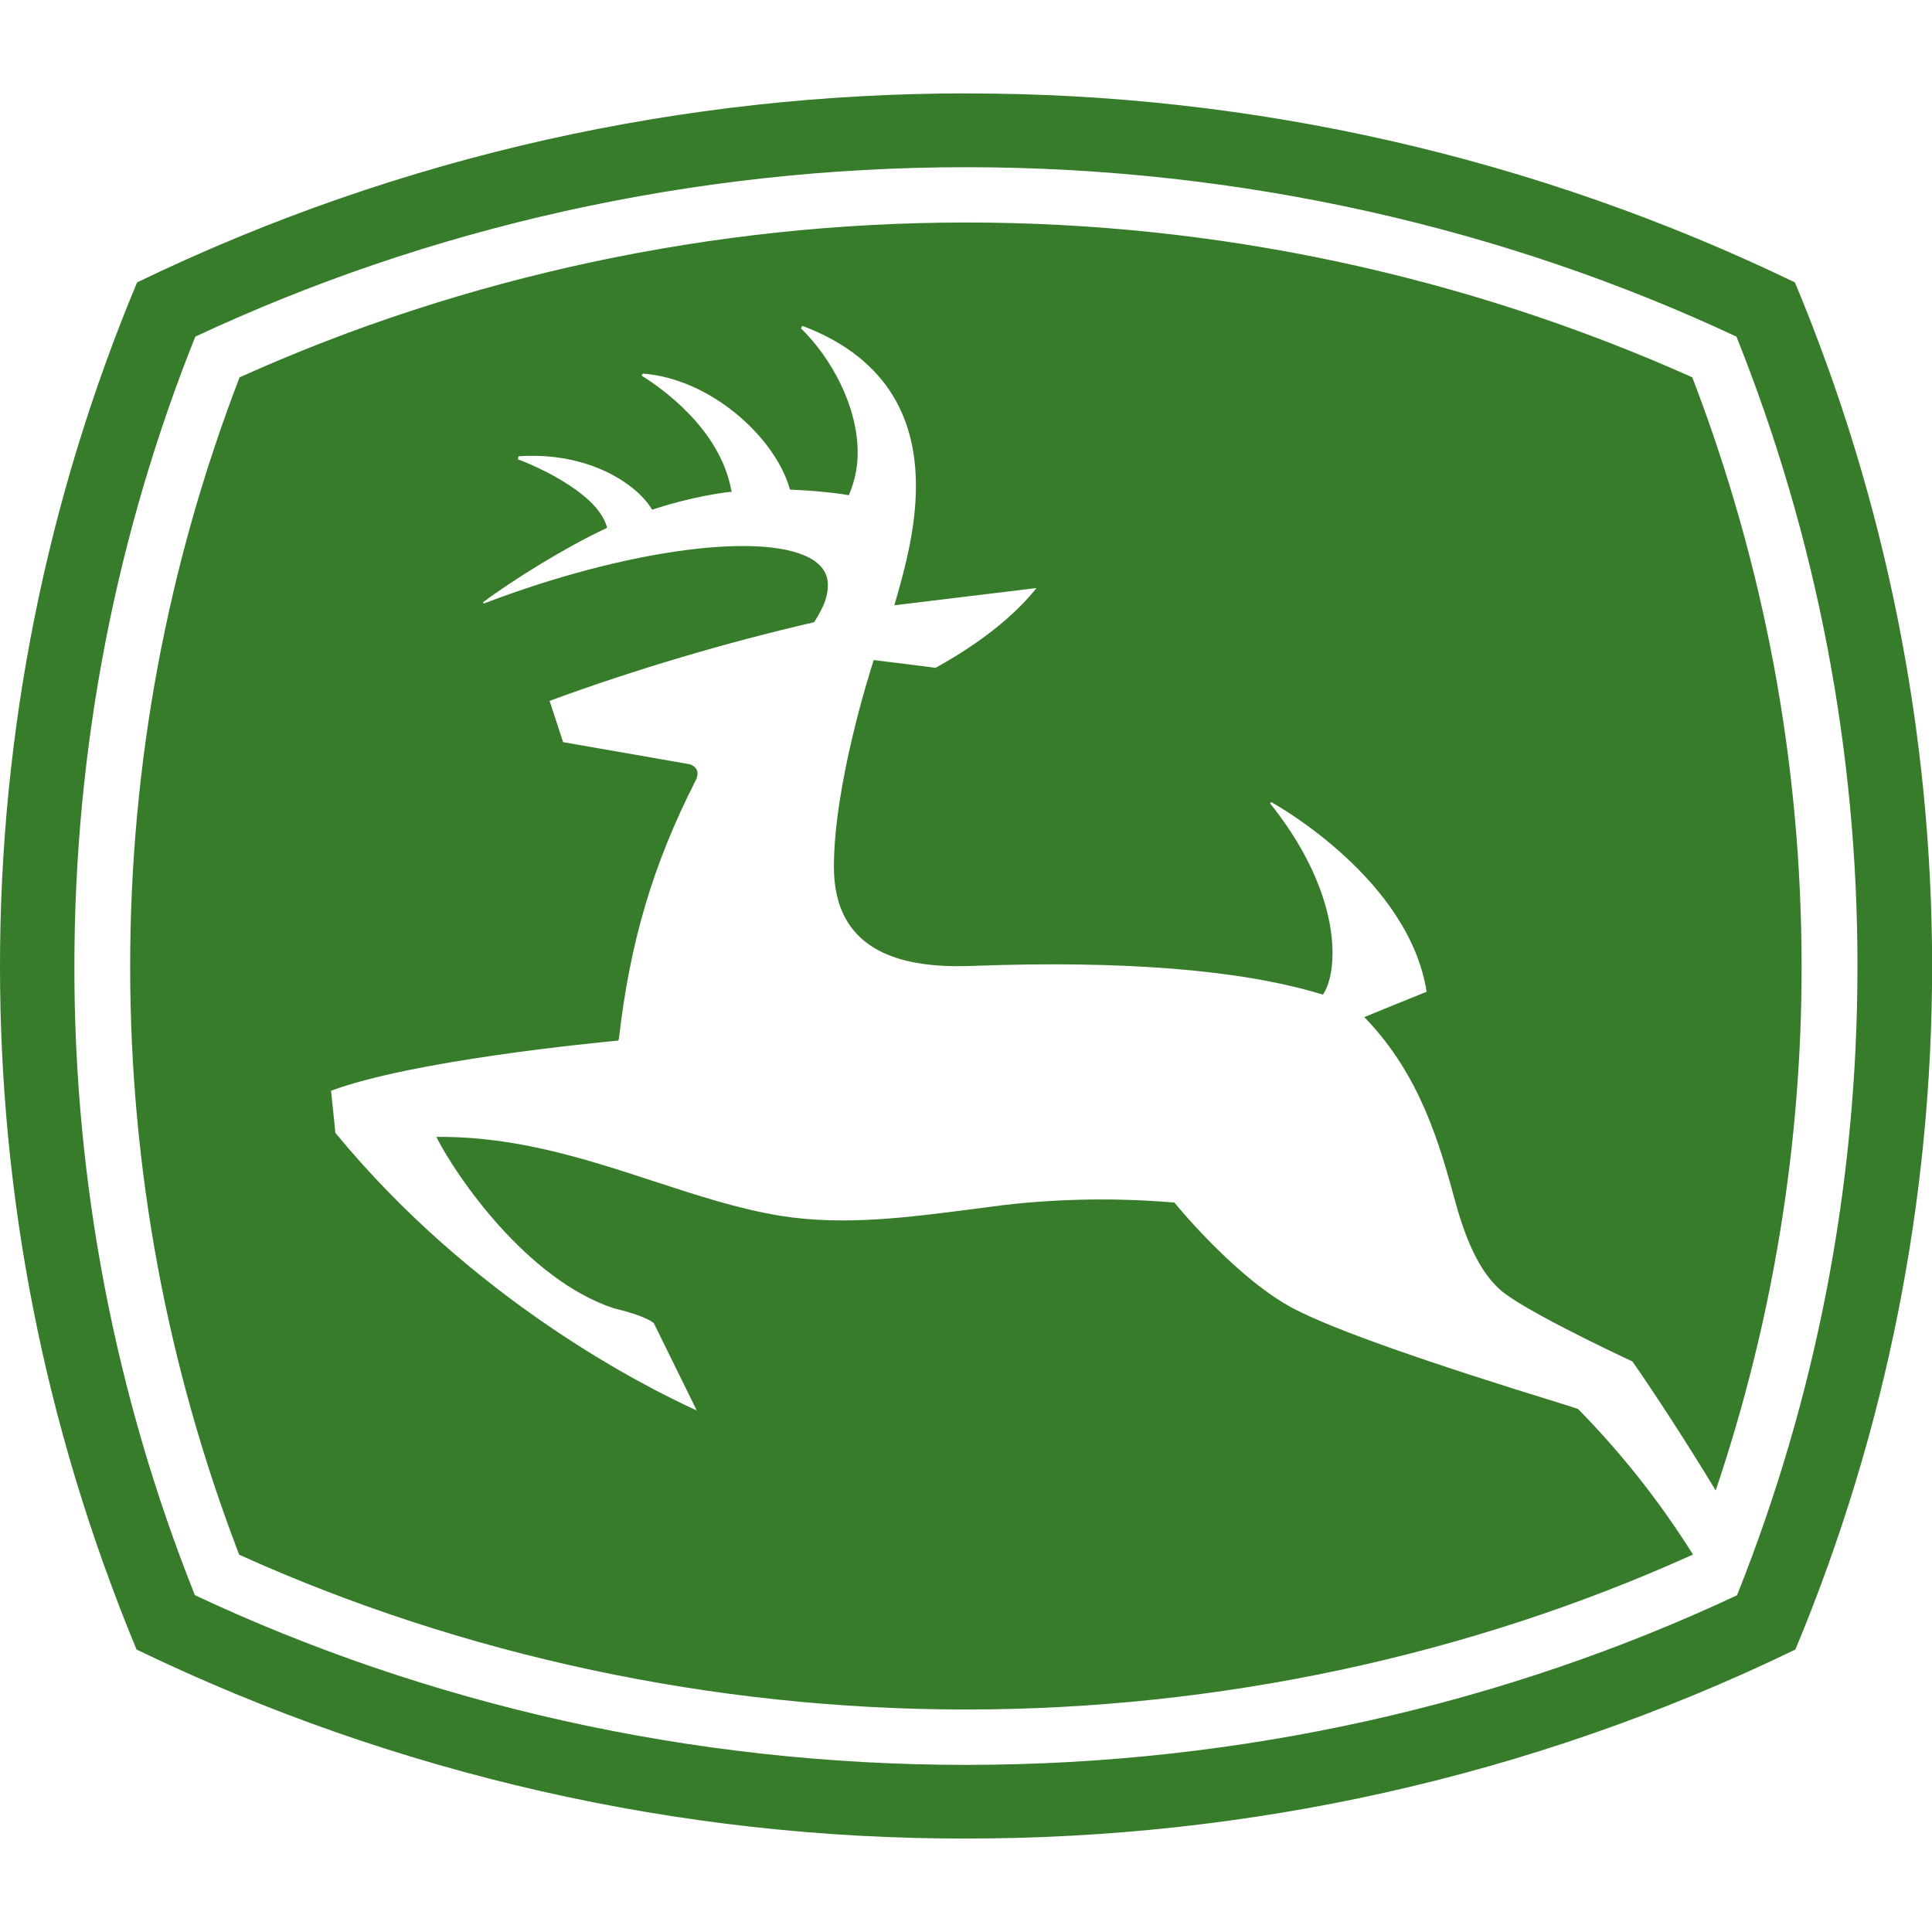
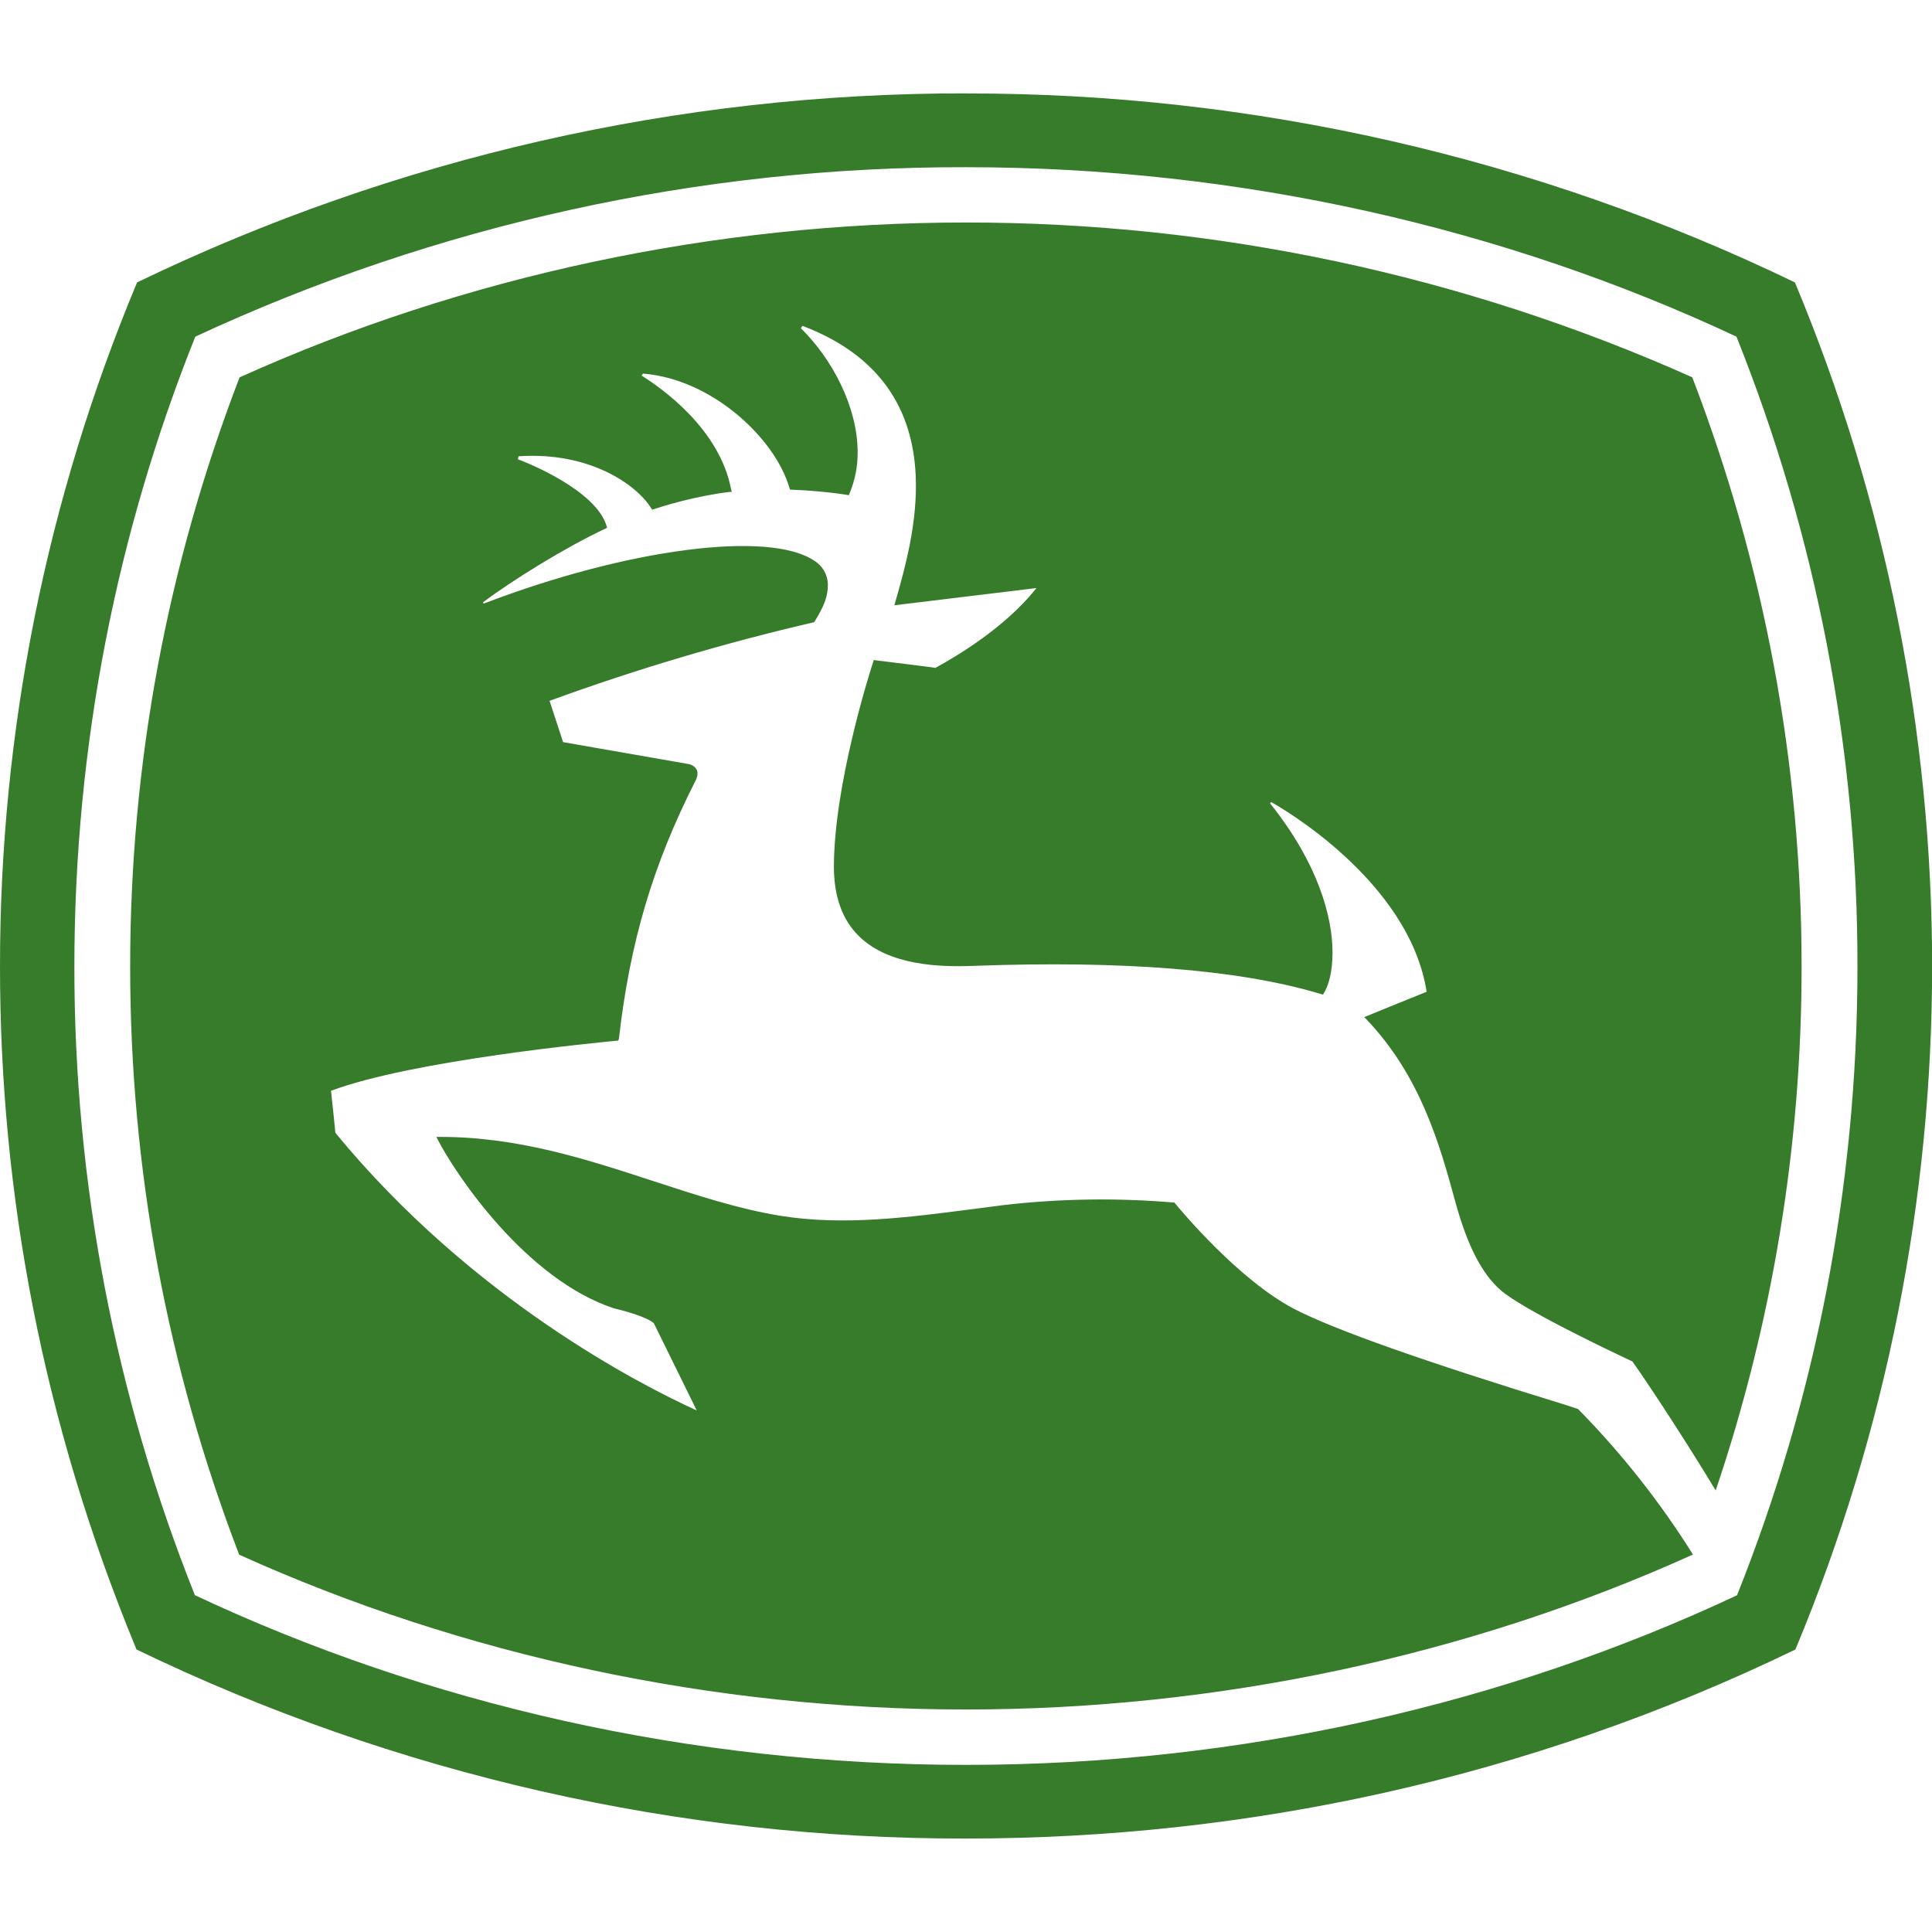
<svg xmlns="http://www.w3.org/2000/svg" viewBox="0 0 24 24">
-   <path fill="#367C2B" d="M11.999 1.16c-3.458.001-6.983.746-10.296 2.348A22 22 0 0 0 0 12.007c0 2.806.526 5.657 1.696 8.484A23.6 23.6 0 0 0 12 22.839c3.464 0 6.977-.738 10.303-2.348a22.04 22.04 0 0 0-.006-16.983A23.6 23.6 0 0 0 12 1.161zm0 .917c3.418 0 6.696.757 9.572 2.105a21 21 0 0 1 1.503 7.825c0 2.75-.528 5.386-1.496 7.81-2.878 1.35-6.158 2.107-9.58 2.107-3.42 0-6.7-.757-9.577-2.108a21 21 0 0 1-1.497-7.81c0-2.757.53-5.394 1.502-7.824C5.305 2.834 8.581 2.077 12 2.077zm-.001.687c-3.128 0-6.24.668-9.022 1.924-.9 2.34-1.359 4.8-1.359 7.319 0 2.513.458 4.968 1.354 7.306 2.783 1.258 5.897 1.923 9.027 1.923s6.245-.665 9.028-1.923l.004-.003a10.6 10.6 0 0 0-1.427-1.807c-.01-.005-.169-.055-.169-.055-1.725-.53-2.855-.928-3.355-1.187-.687-.357-1.41-1.224-1.49-1.322a10.6 10.6 0 0 0-2.114.03l-.408.053c-.78.1-1.584.208-2.373.081-.525-.086-1.035-.254-1.575-.43-.832-.272-1.685-.552-2.66-.55h-.038l.017.034c.221.43 1.096 1.737 2.19 2.096.242.058.417.122.493.182l.534 1.086c-.682-.31-2.79-1.381-4.49-3.45v-.003c0-.028-.044-.43-.053-.518 1.013-.378 3.293-.597 3.55-.622l.018-.002.008-.02c.137-1.2.42-2.16.953-3.21a.2.2 0 0 0 .024-.087.1.1 0 0 0-.013-.052c-.03-.056-.102-.067-.106-.067l-1.551-.271-.168-.513a28 28 0 0 1 3.287-.977c.133-.213.17-.328.17-.467 0-.118-.057-.22-.17-.297-.56-.379-2.322-.15-4.105.533-.004-.007-.003-.009-.009-.016.37-.277 1.032-.688 1.523-.916l.019-.011-.006-.019c-.133-.45-1.004-.796-1.102-.83l.006-.038c.885-.06 1.472.354 1.652.65l.009.013.017-.005c.114-.037.513-.164.946-.215l.026-.001-.007-.027C8.94 5.325 8.217 4.82 7.97 4.666c.007-.012.01-.017.017-.025.854.066 1.643.802 1.821 1.424l.005.017.018.001c.23.008.507.034.694.065l.019.004.007-.017a1.3 1.3 0 0 0 .103-.517c0-.56-.316-1.16-.705-1.54.007-.01.01-.02.02-.03 1.123.426 1.409 1.235 1.409 1.988 0 .528-.14 1.03-.23 1.35l-.038.133 1.765-.214c-.168.213-.53.592-1.255.992 0-.004-.746-.095-.746-.095l-.02-.003-.006.02c-.05.153-.487 1.533-.489 2.547q.001.565.317.869c.374.36.993.38 1.426.363 1.84-.067 3.276.046 4.273.34l.06.017.008-.014c.062-.095.11-.272.11-.506 0-.445-.177-1.107-.776-1.856.007-.005.007-.01.015-.015.099.055 1.714.972 1.93 2.356-.039.014-.775.315-.775.315l.024.024c.682.714.918 1.577 1.107 2.268.15.548.33.897.567 1.103.276.237 1.32.736 1.634.883.26.37.71 1.064 1.034 1.602a20.3 20.3 0 0 0 1.067-6.508c0-2.52-.46-4.98-1.358-7.32a22.1 22.1 0 0 0-9.024-1.923" />
+   <path fill="#367c2b" d="M11.999 1.16A23.6 23.6 0 0 0 1.703 3.508 22 22 0 0 0 0 12.007c0 2.806.526 5.657 1.696 8.484A23.6 23.6 0 0 0 12 22.839c3.464 0 6.977-.738 10.303-2.348a22.04 22.04 0 0 0-.006-16.983A23.6 23.6 0 0 0 12 1.161zm0 .917c3.418 0 6.696.757 9.572 2.105a21 21 0 0 1 1.503 7.825c0 2.75-.528 5.386-1.496 7.81-2.878 1.35-6.158 2.107-9.58 2.107-3.42 0-6.7-.757-9.577-2.108a21 21 0 0 1-1.497-7.81c0-2.757.53-5.394 1.502-7.824A22.6 22.6 0 0 1 12 2.077zm-.001.687c-3.128 0-6.24.668-9.022 1.924-.9 2.34-1.359 4.8-1.359 7.319 0 2.513.458 4.968 1.354 7.306 2.783 1.258 5.897 1.923 9.027 1.923s6.245-.665 9.028-1.923l.004-.003a10.6 10.6 0 0 0-1.427-1.807l-.169-.055c-1.725-.53-2.855-.928-3.355-1.187-.687-.357-1.41-1.224-1.49-1.322a10.6 10.6 0 0 0-2.114.03l-.408.053c-.78.1-1.584.208-2.373.081-.525-.086-1.035-.254-1.575-.43-.832-.272-1.685-.552-2.66-.55h-.038l.017.034c.221.43 1.096 1.737 2.19 2.096.242.058.417.122.493.182l.534 1.086c-.682-.31-2.79-1.381-4.49-3.45v-.003c0-.028-.044-.43-.053-.518 1.013-.378 3.293-.597 3.55-.622l.018-.002.008-.02c.137-1.2.42-2.16.953-3.21a.2.2 0 0 0 .024-.087.1.1 0 0 0-.013-.052c-.03-.056-.102-.067-.106-.067l-1.551-.271-.168-.513a28 28 0 0 1 3.287-.977c.133-.213.17-.328.17-.467a.35.35 0 0 0-.17-.297c-.56-.379-2.322-.15-4.105.533-.004-.007-.003-.009-.009-.016.37-.277 1.032-.688 1.523-.916l.019-.011-.006-.019c-.133-.45-1.004-.796-1.102-.83l.006-.038c.885-.06 1.472.354 1.652.65l.009.013.017-.005c.114-.037.513-.164.946-.215l.026-.001-.007-.027C8.94 5.325 8.217 4.82 7.97 4.666l.017-.025c.854.066 1.643.802 1.821 1.424l.005.017.018.001c.23.008.507.034.694.065l.019.004.007-.017a1.3 1.3 0 0 0 .103-.517c0-.56-.316-1.16-.705-1.54.007-.01.01-.02.02-.03 1.123.426 1.409 1.235 1.409 1.988 0 .528-.14 1.03-.23 1.35l-.038.133 1.765-.214c-.168.213-.53.592-1.255.992 0-.004-.746-.095-.746-.095l-.02-.003-.006.02c-.05.153-.487 1.533-.489 2.547q.001.565.317.869c.374.36.993.38 1.426.363 1.84-.067 3.276.046 4.273.34l.06.017.008-.014c.062-.095.11-.272.11-.506 0-.445-.177-1.107-.776-1.856.007-.005.007-.01.015-.015.099.055 1.714.972 1.93 2.356-.039.014-.775.315-.775.315l.024.024c.682.714.918 1.577 1.107 2.268.15.548.33.897.567 1.103.276.237 1.32.736 1.634.883.26.37.71 1.064 1.034 1.602a20.3 20.3 0 0 0 1.067-6.508c0-2.52-.46-4.98-1.358-7.32a22.1 22.1 0 0 0-9.024-1.923" />
</svg>
